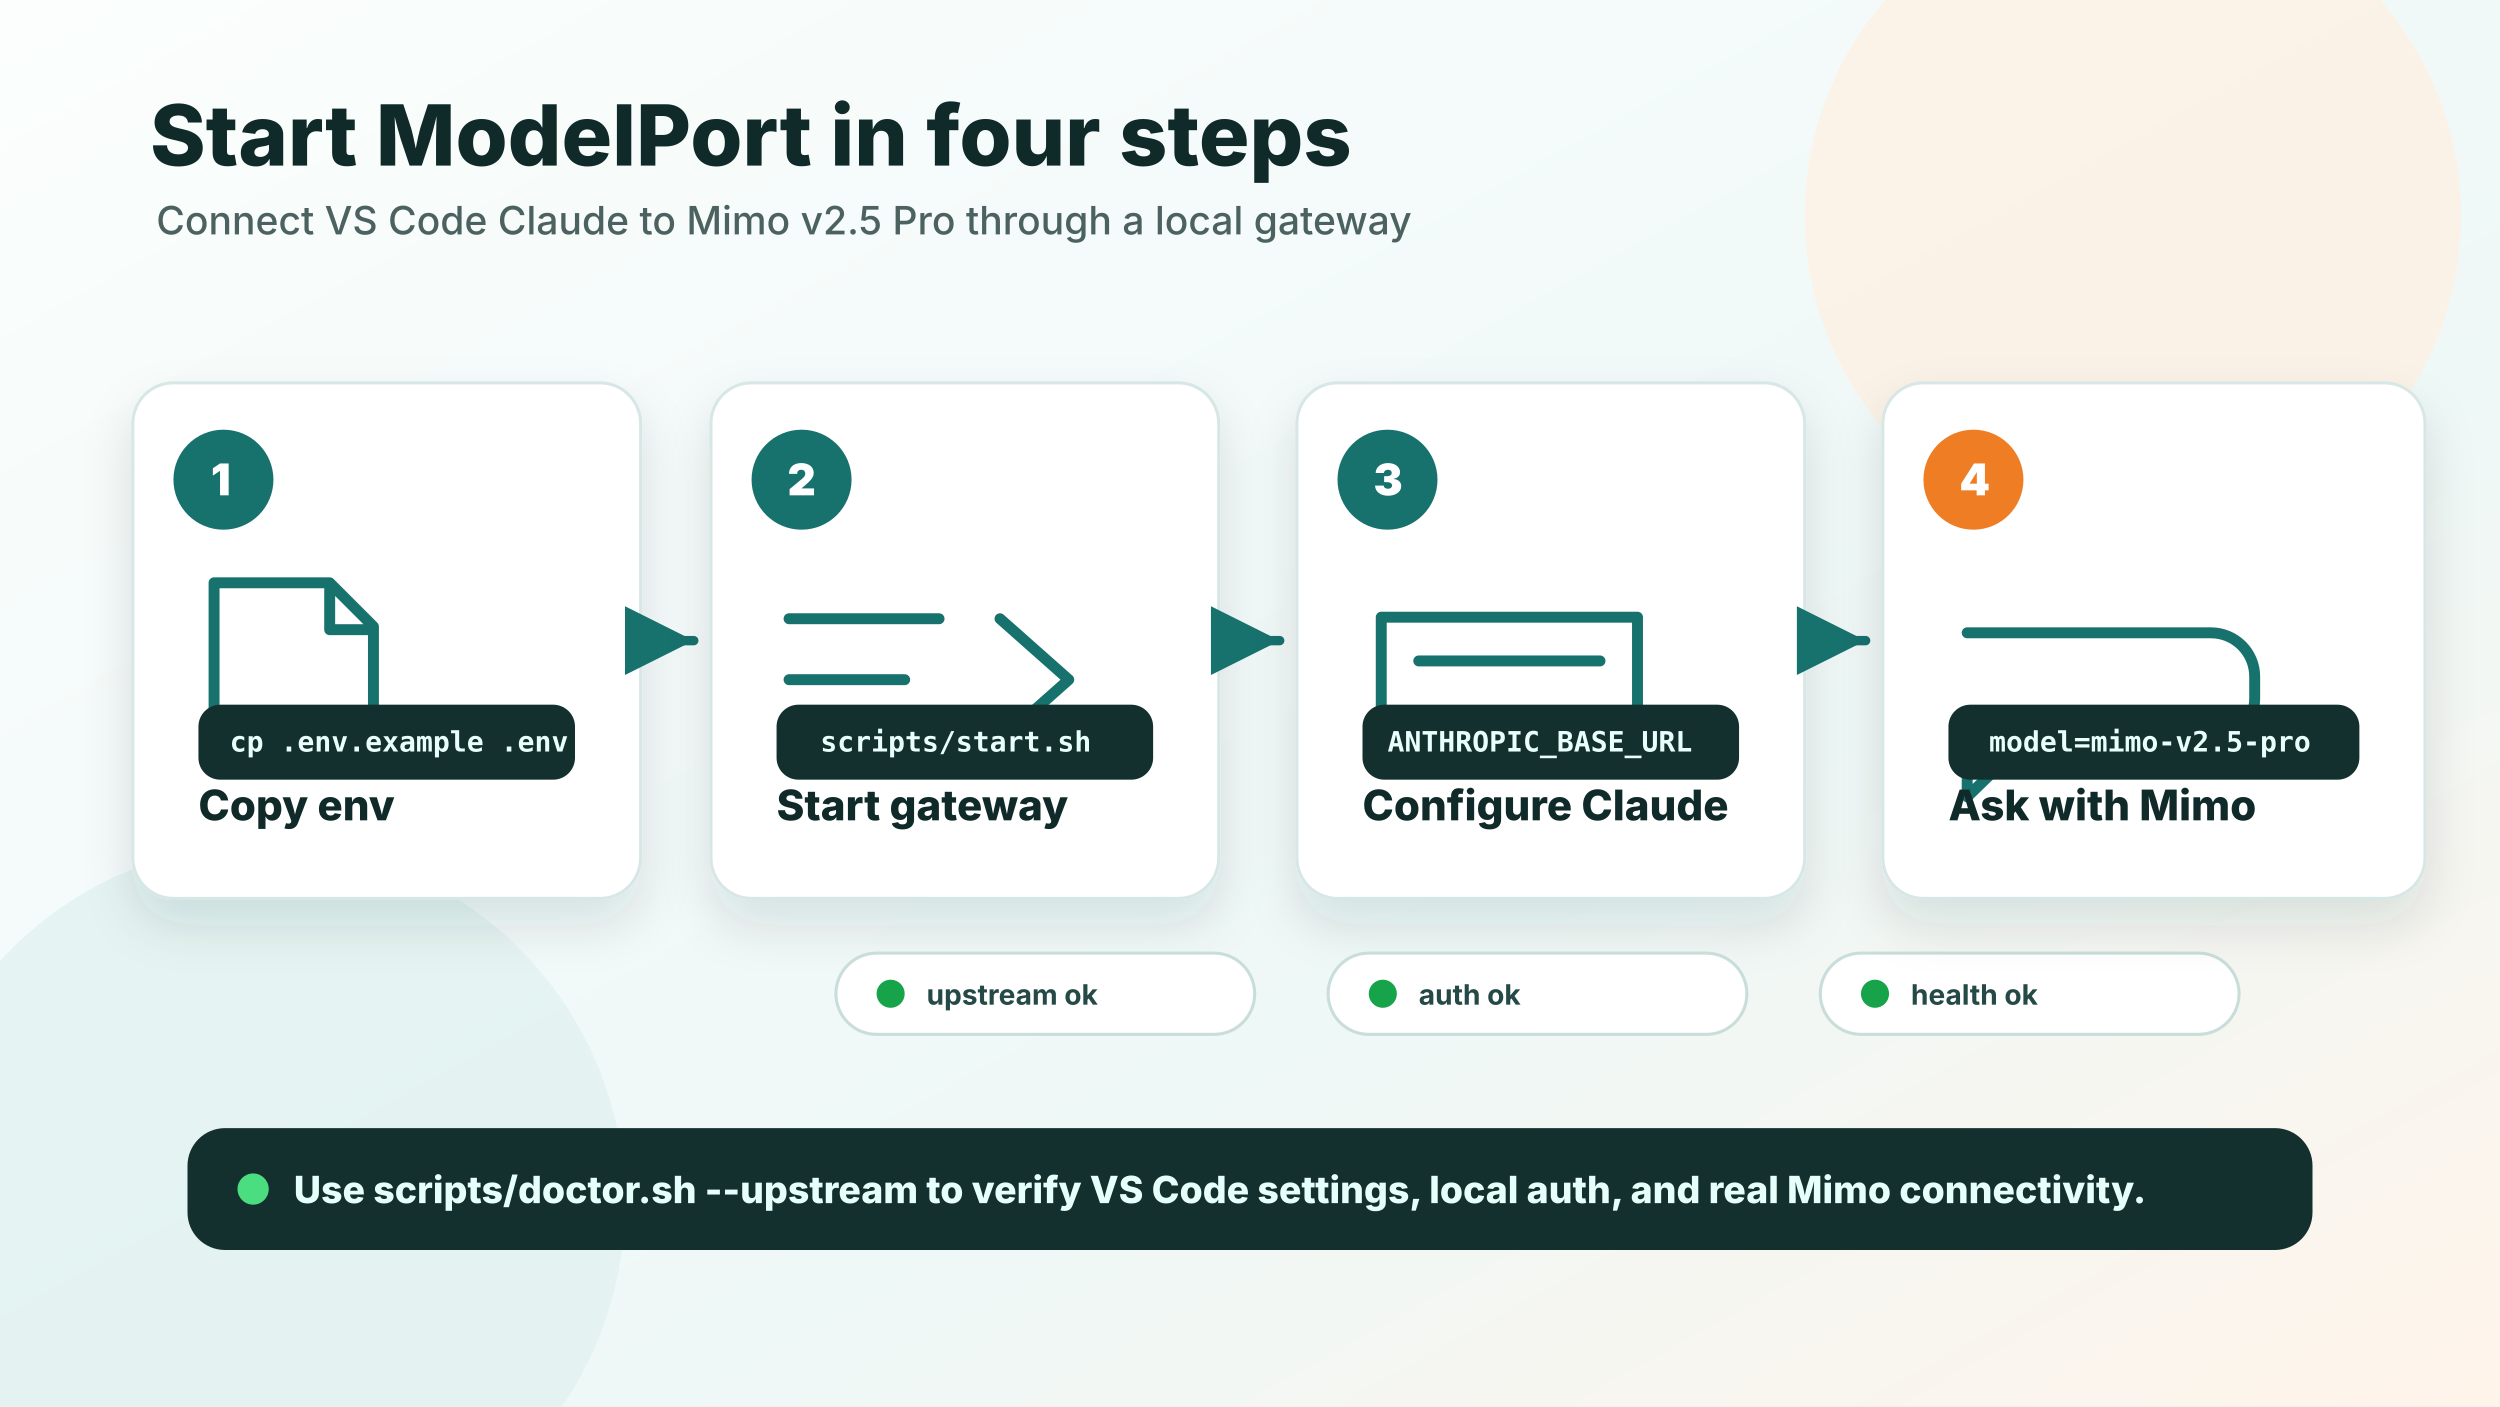
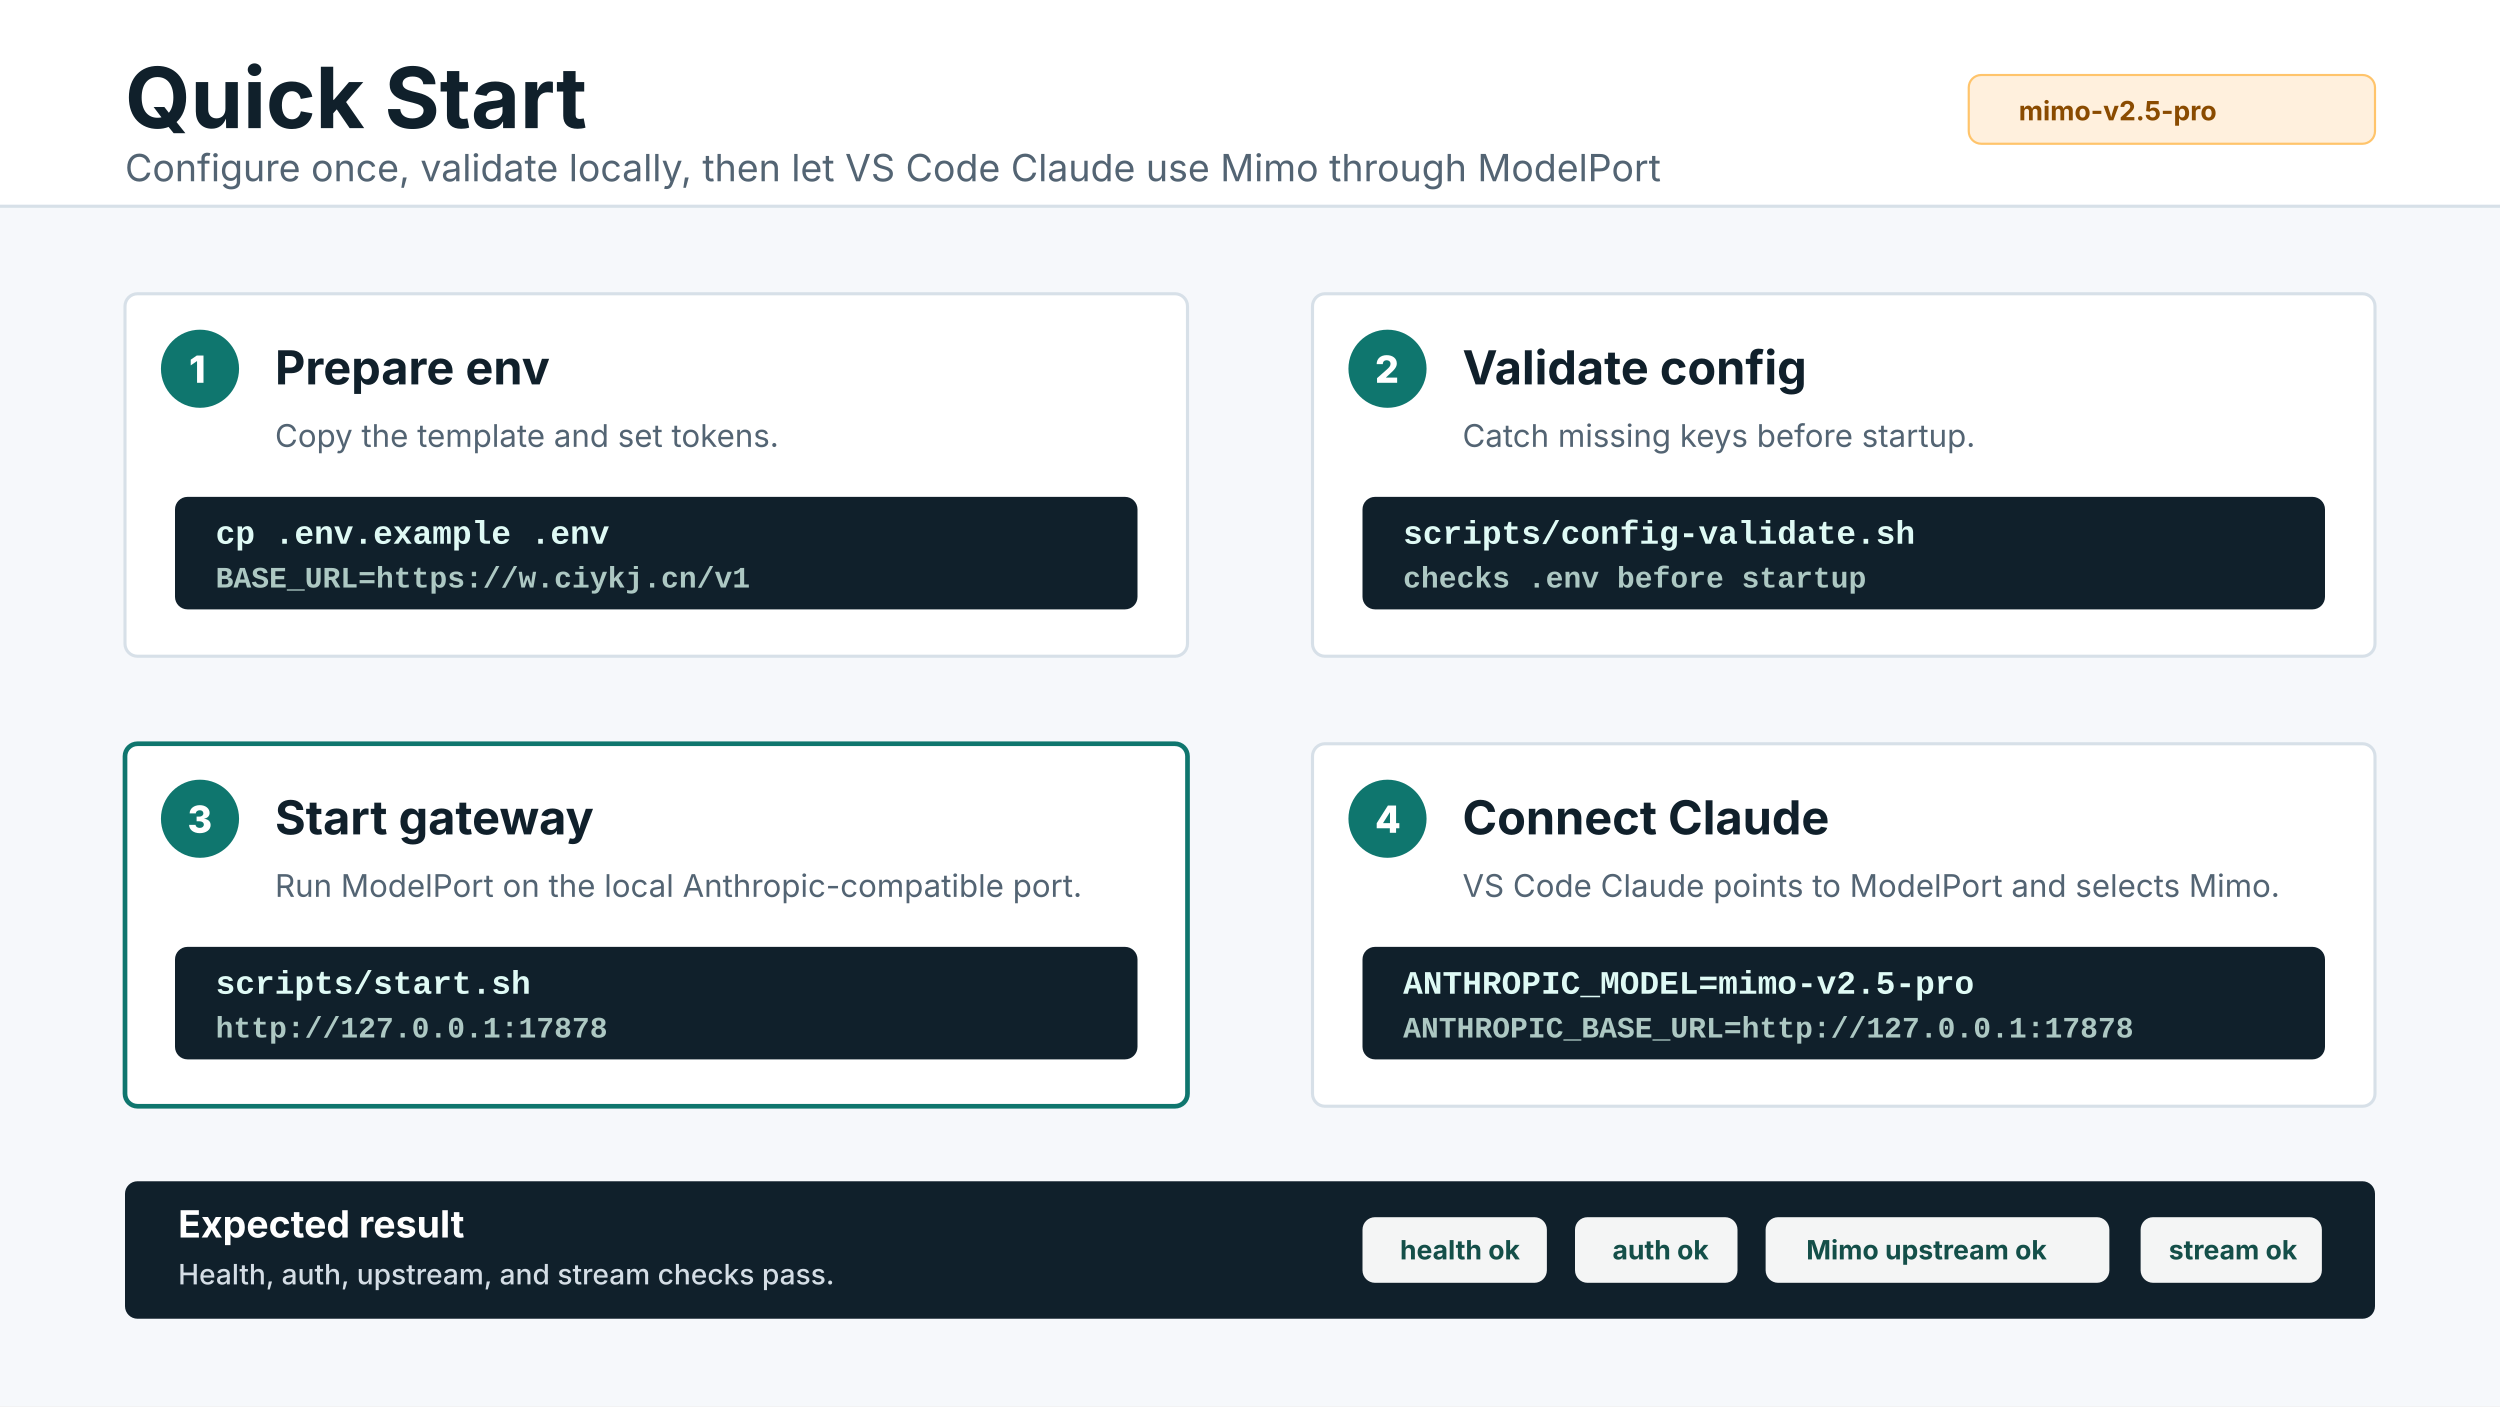
<svg xmlns="http://www.w3.org/2000/svg" width="1600" height="900" viewBox="0 0 1600 900" role="img" aria-labelledby="title desc">
  <defs>
-     <linearGradient id="bg" x1="0" x2="1" y1="0" y2="1">
-       <stop offset="0%" stop-color="#fbfefd" />
-       <stop offset="63%" stop-color="#eef8f7" />
-       <stop offset="100%" stop-color="#fff4ea" />
-     </linearGradient>
-     <filter id="shadow" x="-20%" y="-20%" width="140%" height="140%">
-       <feDropShadow dx="0" dy="16" stdDeviation="16" flood-color="#173635" flood-opacity="0.12" />
-     </filter>
-     <marker id="arrow" viewBox="0 0 12 12" refX="10" refY="6" markerWidth="11" markerHeight="11" orient="auto">
-       <path d="M2 2 L10 6 L2 10 Z" fill="#17716d" />
-     </marker>
    <style>
-       .bg { fill: url(#bg); }
-       .title { fill: #102a2a; font: 800 54px ui-sans-serif, system-ui, -apple-system, Segoe UI, sans-serif; letter-spacing: 0; }
-       .subtitle { fill: #4b6260; font: 500 25px ui-sans-serif, system-ui, -apple-system, Segoe UI, sans-serif; letter-spacing: 0; }
-       .card { fill: #ffffff; stroke: #d7e7e5; stroke-width: 2; filter: url(#shadow); }
-       .step { fill: #102a2a; font: 850 32px ui-sans-serif, system-ui, -apple-system, Segoe UI, sans-serif; letter-spacing: 0; }
-       .label { fill: #102a2a; font: 800 27px ui-sans-serif, system-ui, -apple-system, Segoe UI, sans-serif; letter-spacing: 0; }
-       .small { fill: #526865; font: 600 20px ui-sans-serif, system-ui, -apple-system, Segoe UI, sans-serif; letter-spacing: 0; }
-       .code { fill: #e9fffb; font: 700 18px ui-monospace, SFMono-Regular, Menlo, Consolas, monospace; letter-spacing: 0; }
-       .codeBox { fill: #132f2e; }
-       .num { fill: #ffffff; font: 900 28px ui-sans-serif, system-ui, -apple-system, Segoe UI, sans-serif; letter-spacing: 0; }
-       .line { fill: none; stroke: #17716d; stroke-width: 6; stroke-linecap: round; marker-end: url(#arrow); }
-       .chip { fill: #ffffff; stroke: #c9dedb; stroke-width: 2; }
-       .chipText { fill: #244946; font: 750 18px ui-sans-serif, system-ui, -apple-system, Segoe UI, sans-serif; letter-spacing: 0; }
-       .ok { fill: #16a34a; }
-       .orange { fill: #ef7d24; }
-       .teal { fill: #17716d; }
-       .icon { fill: none; stroke: #17716d; stroke-width: 7; stroke-linecap: round; stroke-linejoin: round; }
+       .bg { fill: #f6f8fb; }
+       .header { fill: #ffffff; }
+       .card { fill: #ffffff; stroke: #d7e0e8; stroke-width: 2; }
+       .card-hot { fill: #ffffff; stroke: #0f766e; stroke-width: 3; }
+       .title { fill: #10202b; font: 700 54px Inter, ui-sans-serif, system-ui, -apple-system, BlinkMacSystemFont, "Segoe UI", sans-serif; }
+       .subtitle { fill: #536473; font: 400 24px Inter, ui-sans-serif, system-ui, -apple-system, BlinkMacSystemFont, "Segoe UI", sans-serif; }
+       .step-num { fill: #ffffff; font: 800 24px Inter, ui-sans-serif, system-ui, -apple-system, BlinkMacSystemFont, "Segoe UI", sans-serif; }
+       .h2 { fill: #10202b; font: 700 30px Inter, ui-sans-serif, system-ui, -apple-system, BlinkMacSystemFont, "Segoe UI", sans-serif; }
+       .body { fill: #536473; font: 400 20px Inter, ui-sans-serif, system-ui, -apple-system, BlinkMacSystemFont, "Segoe UI", sans-serif; }
+       .code { fill: #dffaf5; font: 600 21px ui-monospace, SFMono-Regular, Menlo, Consolas, "Liberation Mono", monospace; }
+       .code-dim { fill: #adc8c3; font: 600 19px ui-monospace, SFMono-Regular, Menlo, Consolas, "Liberation Mono", monospace; }
+       .code-bg { fill: #10202b; }
+       .chip { fill: #e7f5f3; stroke: #b8ddd7; stroke-width: 1.4; }
+       .chip-hot { fill: #fff0dd; stroke: #ffc46b; stroke-width: 1.4; }
+       .chip-text { fill: #144f49; font: 700 17px Inter, ui-sans-serif, system-ui, -apple-system, BlinkMacSystemFont, "Segoe UI", sans-serif; }
+       .chip-hot-text { fill: #8a4b00; font: 700 17px Inter, ui-sans-serif, system-ui, -apple-system, BlinkMacSystemFont, "Segoe UI", sans-serif; }
+       .band { fill: #10202b; }
+       .band-title { fill: #ffffff; font: 700 24px Inter, ui-sans-serif, system-ui, -apple-system, BlinkMacSystemFont, "Segoe UI", sans-serif; }
+       .band-text { fill: #d4dde5; font: 500 18px Inter, ui-sans-serif, system-ui, -apple-system, BlinkMacSystemFont, "Segoe UI", sans-serif; }
    </style>
  </defs>
  <rect class="bg" width="1600" height="900" />
-   <circle cx="1365" cy="138" r="210" fill="#fff0df" opacity="0.7" />
-   <circle cx="170" cy="770" r="230" fill="#e0f2f0" opacity="0.75" />
-   <text class="title" x="96" y="106">Start ModelPort in four steps</text>
-   <text class="subtitle" x="100" y="150">Connect VS Code Claude to Mimo v2.5 Pro through a local gateway</text>
-   <g transform="translate(85 245)">
-     <rect class="card" width="325" height="330" rx="26" />
-     <circle cx="58" cy="62" r="32" class="teal" />
-     <text class="num" x="50" y="72">1</text>
-     <path class="icon" d="M52 128h74l28 28v82H52zM126 128v30h28" />
-     <text class="label" x="42" y="280">Copy env</text>
-     <rect class="codeBox" x="42" y="206" width="241" height="48" rx="14" />
-     <text class="code" x="62" y="236">cp .env.example .env</text>
-   </g>
-   <path class="line" d="M430 410 H444" />
-   <g transform="translate(455 245)">
-     <rect class="card" width="325" height="330" rx="26" />
-     <circle cx="58" cy="62" r="32" class="teal" />
-     <text class="num" x="49" y="72">2</text>
-     <path class="icon" d="M50 151h96M50 190h74M50 229h112M185 151l44 39-44 39" />
-     <text class="label" x="42" y="280">Start gateway</text>
-     <rect class="codeBox" x="42" y="206" width="241" height="48" rx="14" />
-     <text class="code" x="70" y="236">scripts/start.sh</text>
-   </g>
-   <path class="line" d="M800 410 H819" />
-   <g transform="translate(830 245)">
-     <rect class="card" width="325" height="330" rx="26" />
-     <circle cx="58" cy="62" r="32" class="teal" />
-     <text class="num" x="49" y="72">3</text>
-     <path class="icon" d="M54 150h164v100H54zM78 178h116M78 212h86" />
-     <text class="label" x="42" y="280">Configure Claude</text>
-     <rect class="codeBox" x="42" y="206" width="241" height="48" rx="14" />
-     <text class="code" x="58" y="236">ANTHROPIC_BASE_URL</text>
-   </g>
-   <path class="line" d="M1175 410 H1194" />
-   <g transform="translate(1165 610)">
-     <rect class="chip" width="268" height="52" rx="26" />
-     <circle cx="35" cy="26" r="9" class="ok" />
-     <text class="chipText" x="58" y="33">health ok</text>
-   </g>
-   <g transform="translate(850 610)">
-     <rect class="chip" width="268" height="52" rx="26" />
-     <circle cx="35" cy="26" r="9" class="ok" />
-     <text class="chipText" x="58" y="33">auth ok</text>
-   </g>
-   <g transform="translate(535 610)">
-     <rect class="chip" width="268" height="52" rx="26" />
-     <circle cx="35" cy="26" r="9" class="ok" />
-     <text class="chipText" x="58" y="33">upstream ok</text>
-   </g>
-   <g transform="translate(1205 245)">
-     <rect class="card" width="347" height="330" rx="26" />
-     <circle cx="58" cy="62" r="32" class="orange" />
-     <text class="num" x="49" y="72">4</text>
-     <path class="icon" d="M54 160h156a28 28 0 0 1 28 28v14a28 28 0 0 1-28 28H90l-36 35v-35h0" />
-     <text class="label" x="42" y="280">Ask with Mimo</text>
-     <rect class="codeBox" x="42" y="206" width="263" height="48" rx="14" />
-     <text class="code" x="68" y="236">model=mimo-v2.5-pro</text>
-   </g>
-   <g transform="translate(120 722)">
-     <rect width="1360" height="78" rx="24" fill="#132f2e" />
-     <circle cx="42" cy="39" r="10" fill="#4ade80" />
-     <text x="68" y="48" fill="#e7fffb" font-family="ui-sans-serif, system-ui, -apple-system, Segoe UI, sans-serif" font-size="24" font-weight="800">Use scripts/doctor.sh --upstream to verify VS Code settings, local auth, and real Mimo connectivity.</text>
-   </g>
+   <rect class="header" x="0" y="0" width="1600" height="132" />
+   <line x1="0" y1="132" x2="1600" y2="132" stroke="#d7e0e8" stroke-width="2" />
+   <text class="title" x="80" y="82">Quick Start</text>
+   <text class="subtitle" x="80" y="116">Configure once, validate locally, then let VS Code Claude use Mimo through ModelPort</text>
+   <rect class="chip-hot" x="1260" y="48" width="260" height="44" rx="8" />
+   <text class="chip-hot-text" x="1292" y="77">mimo-v2.5-pro</text>
+   <rect class="card" x="80" y="188" width="680" height="232" rx="8" />
+   <circle cx="128" cy="236" r="25" fill="#0f766e" />
+   <text class="step-num" x="121" y="245">1</text>
+   <text class="h2" x="176" y="246">Prepare env</text>
+   <text class="body" x="176" y="286">Copy the template and set tokens.</text>
+   <rect class="code-bg" x="112" y="318" width="616" height="72" rx="8" />
+   <text class="code" x="138" y="348">cp .env.example .env</text>
+   <text class="code-dim" x="138" y="376">BASE_URL=https://w.ciykj.cn/v1</text>
+   <rect class="card" x="840" y="188" width="680" height="232" rx="8" />
+   <circle cx="888" cy="236" r="25" fill="#0f766e" />
+   <text class="step-num" x="880" y="245">2</text>
+   <text class="h2" x="936" y="246">Validate config</text>
+   <text class="body" x="936" y="286">Catch missing keys before startup.</text>
+   <rect class="code-bg" x="872" y="318" width="616" height="72" rx="8" />
+   <text class="code" x="898" y="348">scripts/config-validate.sh</text>
+   <text class="code-dim" x="898" y="376">checks .env before startup</text>
+   <rect class="card-hot" x="80" y="476" width="680" height="232" rx="8" />
+   <circle cx="128" cy="524" r="25" fill="#0f766e" />
+   <text class="step-num" x="120" y="533">3</text>
+   <text class="h2" x="176" y="534">Start gateway</text>
+   <text class="body" x="176" y="574">Run ModelPort on the local Anthropic-compatible port.</text>
+   <rect class="code-bg" x="112" y="606" width="616" height="72" rx="8" />
+   <text class="code" x="138" y="636">scripts/start.sh</text>
+   <text class="code-dim" x="138" y="664">http://127.0.0.1:17878</text>
+   <rect class="card" x="840" y="476" width="680" height="232" rx="8" />
+   <circle cx="888" cy="524" r="25" fill="#0f766e" />
+   <text class="step-num" x="880" y="533">4</text>
+   <text class="h2" x="936" y="534">Connect Claude</text>
+   <text class="body" x="936" y="574">VS Code Claude points to ModelPort and selects Mimo.</text>
+   <rect class="code-bg" x="872" y="606" width="616" height="72" rx="8" />
+   <text class="code" x="898" y="636">ANTHROPIC_MODEL=mimo-v2.5-pro</text>
+   <text class="code-dim" x="898" y="664">ANTHROPIC_BASE_URL=http://127.0.0.1:17878</text>
+   <rect class="band" x="80" y="756" width="1440" height="88" rx="8" />
+   <text class="band-title" x="114" y="792">Expected result</text>
+   <text class="band-text" x="114" y="822">Health, auth, upstream, and stream checks pass.</text>
+   <rect x="872" y="779" width="118" height="42" rx="8" fill="#ffffff" opacity="0.95" />
+   <text class="chip-text" x="896" y="806">health ok</text>
+   <rect x="1008" y="779" width="104" height="42" rx="8" fill="#ffffff" opacity="0.95" />
+   <text class="chip-text" x="1032" y="806">auth ok</text>
+   <rect x="1130" y="779" width="220" height="42" rx="8" fill="#ffffff" opacity="0.95" />
+   <text class="chip-text" x="1156" y="806">Mimo upstream ok</text>
+   <rect x="1370" y="779" width="116" height="42" rx="8" fill="#ffffff" opacity="0.95" />
+   <text class="chip-text" x="1388" y="806">stream ok</text>
</svg>
